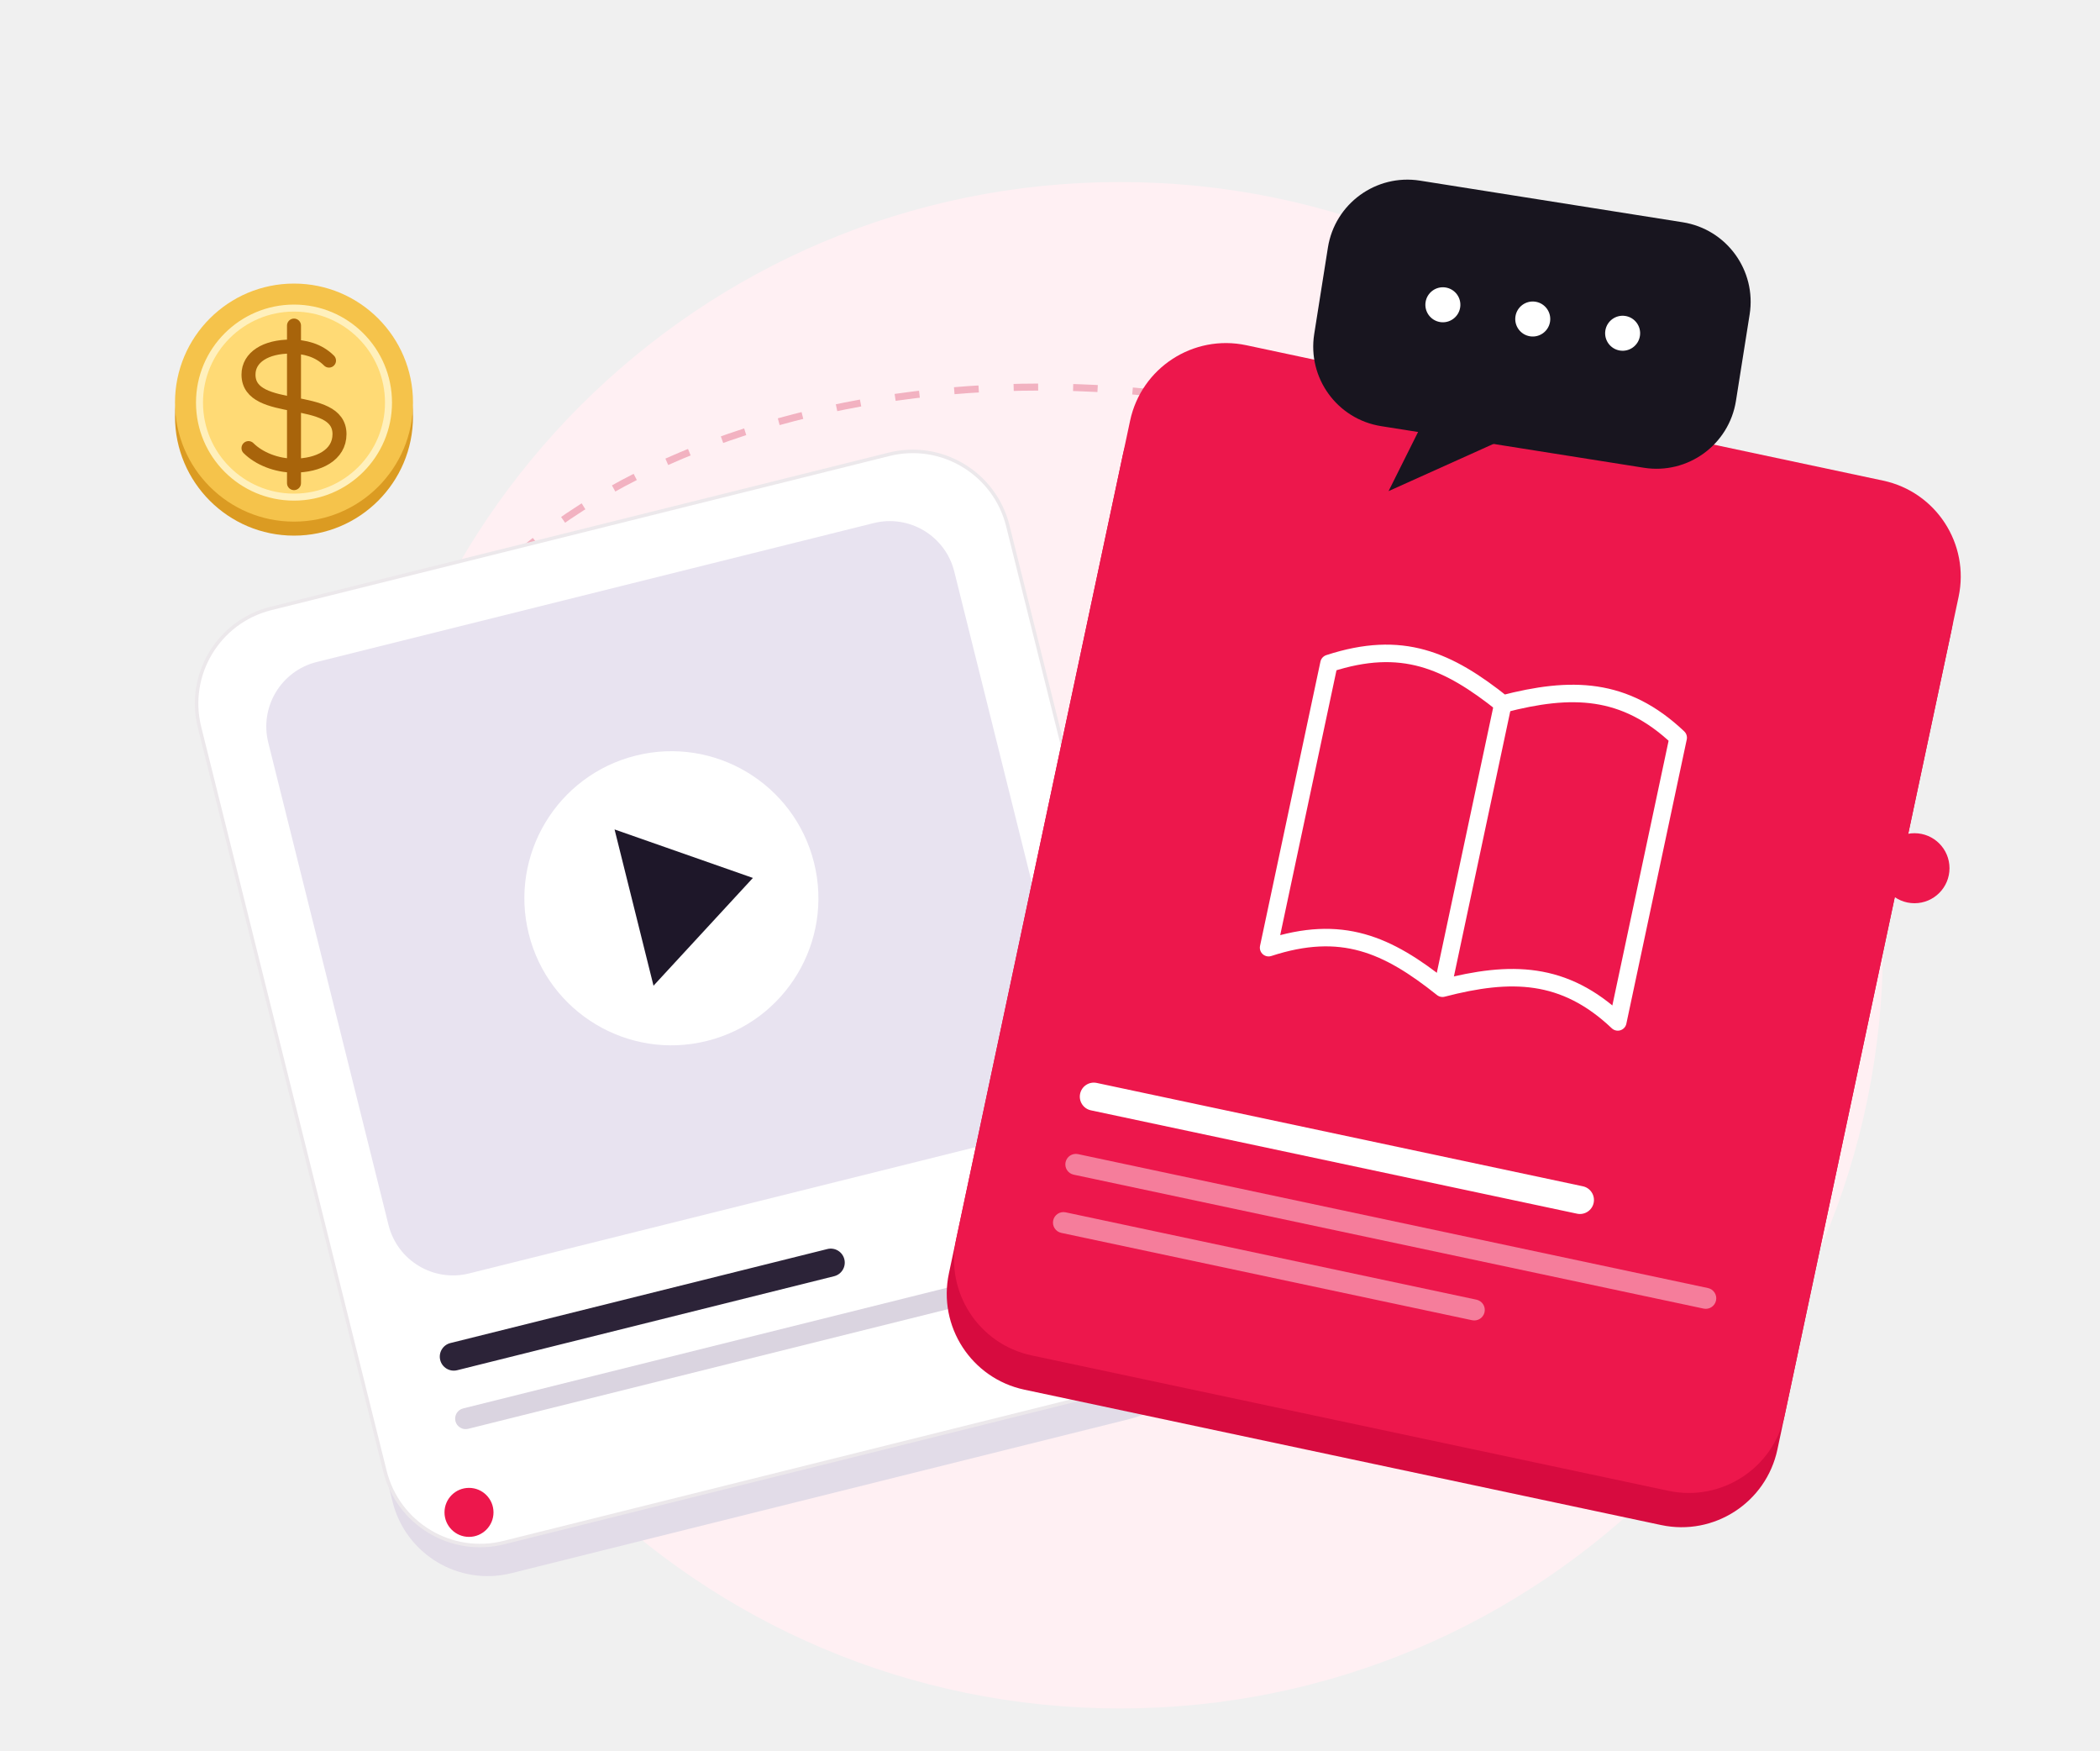
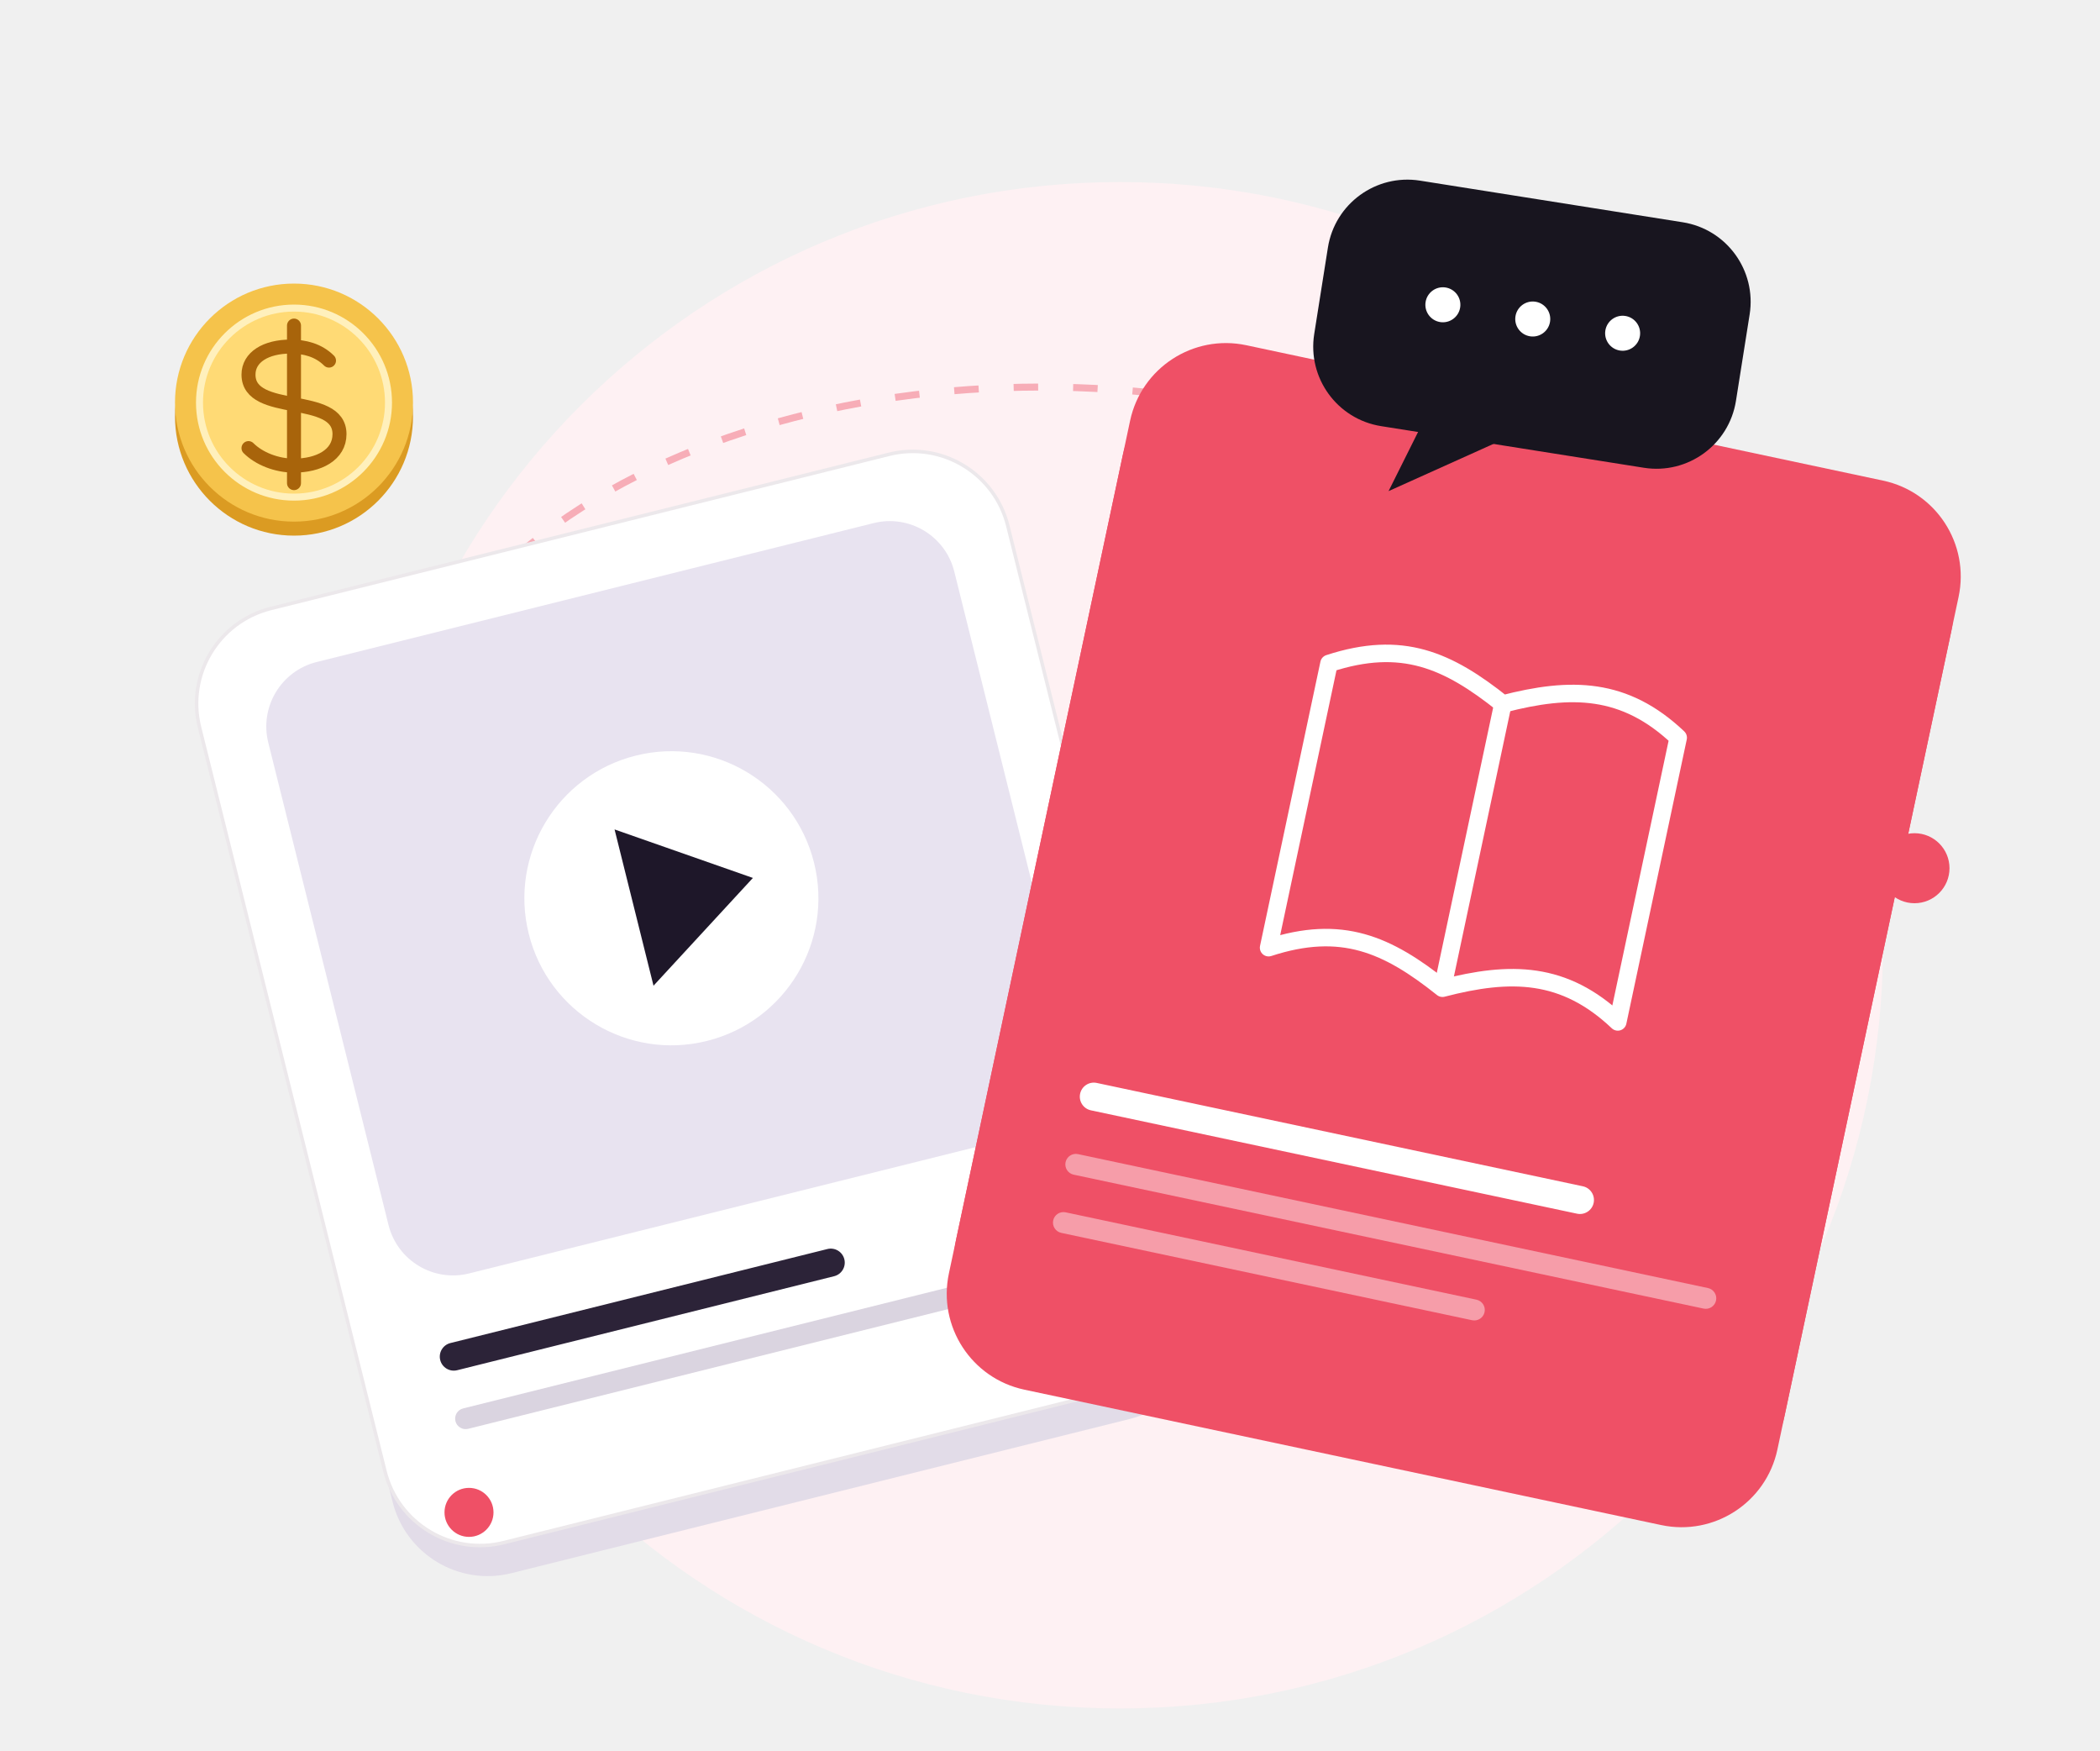
<svg xmlns="http://www.w3.org/2000/svg" width="600" height="500" viewBox="0 0 600 500">
  <style>text{font-family:Arial,Helvetica,sans-serif}</style>
  <g transform="translate(45 30)">
-     <circle cx="275" cy="240" r="218" fill="#fff0f3" />
-     <path d="M60 235C40 20 508 20 480 295" stroke="#f2b2c1" stroke-width="2" stroke-dasharray="7 10" fill="none" />
+     <circle cx="275" cy="240" r="218" fill="#fef1f3" />
+     <path d="M60 235C40 20 508 20 480 295" stroke="#f7adb7" stroke-width="2" stroke-dasharray="7 10" fill="none" />
    <g transform="translate(35 124) rotate(-14 130 130)">
      <rect width="238" height="275" rx="28" fill="#e2dce8" />
      <rect y="-9" width="238" height="275" rx="28" fill="#fff" stroke="#ece8eb" />
      <rect x="18" y="9" width="202" height="180" rx="19" fill="#e8e3f0" />
      <circle cx="119" cy="99" r="42" fill="#fff" />
      <path d="M108 76l35 23-35 23z" fill="#1e1729" />
      <rect x="23" y="207" width="119" height="8" rx="4" fill="#2c2338" />
      <rect x="23" y="226" width="160" height="6" rx="3" fill="#dad4e0" />
    </g>
    <g transform="translate(249 95) rotate(12 123 144)">
-       <rect width="242" height="295" rx="28" fill="#d70b3f" />
-       <rect y="-10" width="242" height="295" rx="28" fill="#ed174c" />
+       <rect width="242" height="295" rx="28" fill="#EF5066" />
+       <rect y="-10" width="242" height="295" rx="28" fill="#EF5066" />
      <path d="M70 74c19-11 33-8 51 1 18-9 33-12 51-1v83c-18-11-33-8-51 1-18-9-32-12-51-1z" fill="none" stroke="#fff" stroke-width="5" stroke-linejoin="round" />
      <path d="M121 75v83" stroke="#fff" stroke-width="5" />
      <rect x="26" y="205" width="150" height="8" rx="4" fill="#fff" />
      <rect x="26" y="226" width="190" height="6" rx="3" fill="#ffffff70" />
      <rect x="26" y="243" width="126" height="6" rx="3" fill="#ffffff70" />
    </g>
    <g transform="translate(338 18) rotate(9)">
      <rect width="122" height="71" rx="23" fill="#18151f" />
      <path d="M34 70l-6 19 29-19" fill="#18151f" />
      <circle cx="35" cy="34" r="5" fill="#fff" />
      <circle cx="61" cy="34" r="5" fill="#fff" />
      <circle cx="87" cy="34" r="5" fill="#fff" />
    </g>
    <g transform="translate(5 51)">
      <circle cx="34" cy="38" r="34" fill="#db9b22" />
      <circle cx="34" cy="34" r="34" fill="#f5c34b" />
      <circle cx="34" cy="34" r="27" fill="#ffda75" stroke="#fff0bc" stroke-width="2" />
      <path d="M44 22c-3-3-7-4-11-4-7 0-12 3-12 8 0 12 26 5 26 17 0 6-6 9-13 9-5 0-10-2-13-5M34 12v45" stroke="#a8640b" stroke-width="4" stroke-linecap="round" fill="none" />
    </g>
-     <circle cx="502" cy="218" r="10" fill="#ed174c" />
-     <circle cx="89" cy="402" r="7" fill="#ed174c" />
+     <circle cx="502" cy="218" r="10" fill="#EF5066" />
+     <circle cx="89" cy="402" r="7" fill="#EF5066" />
  </g>
</svg>
